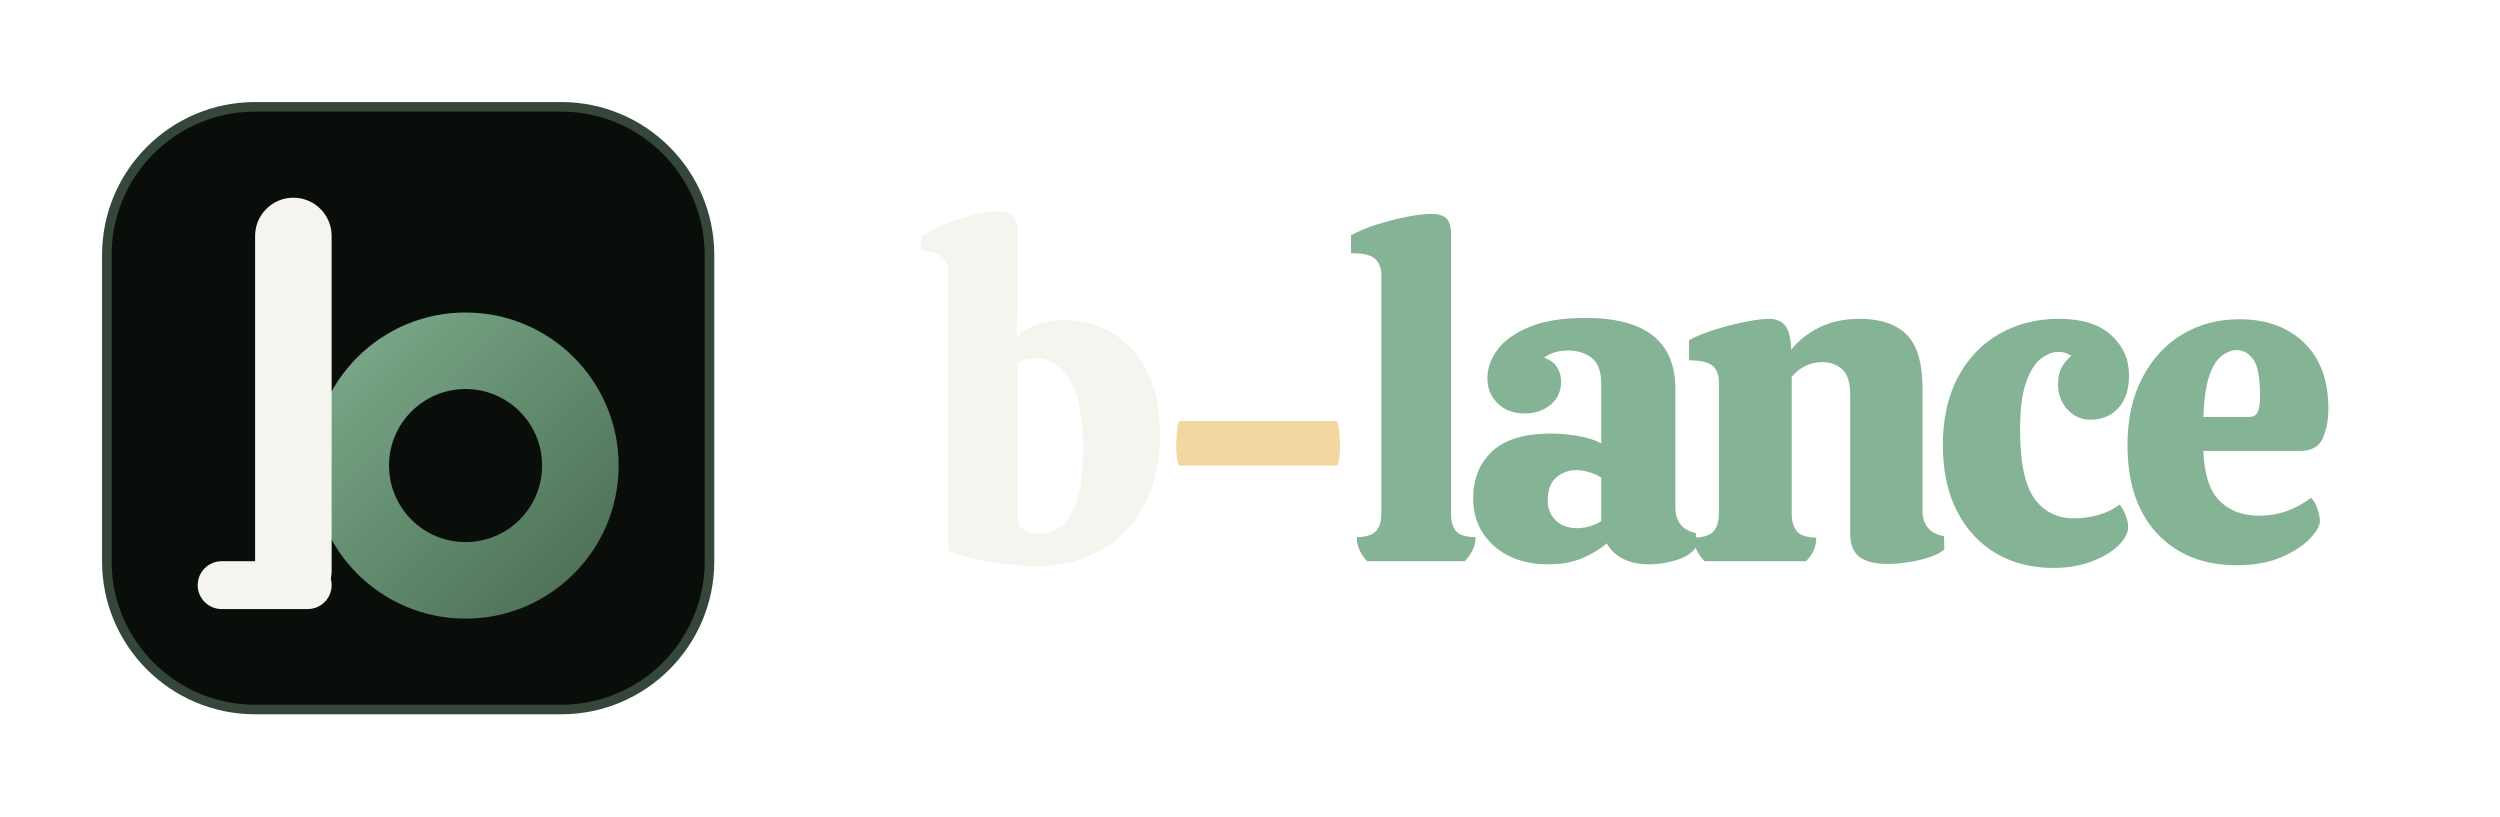
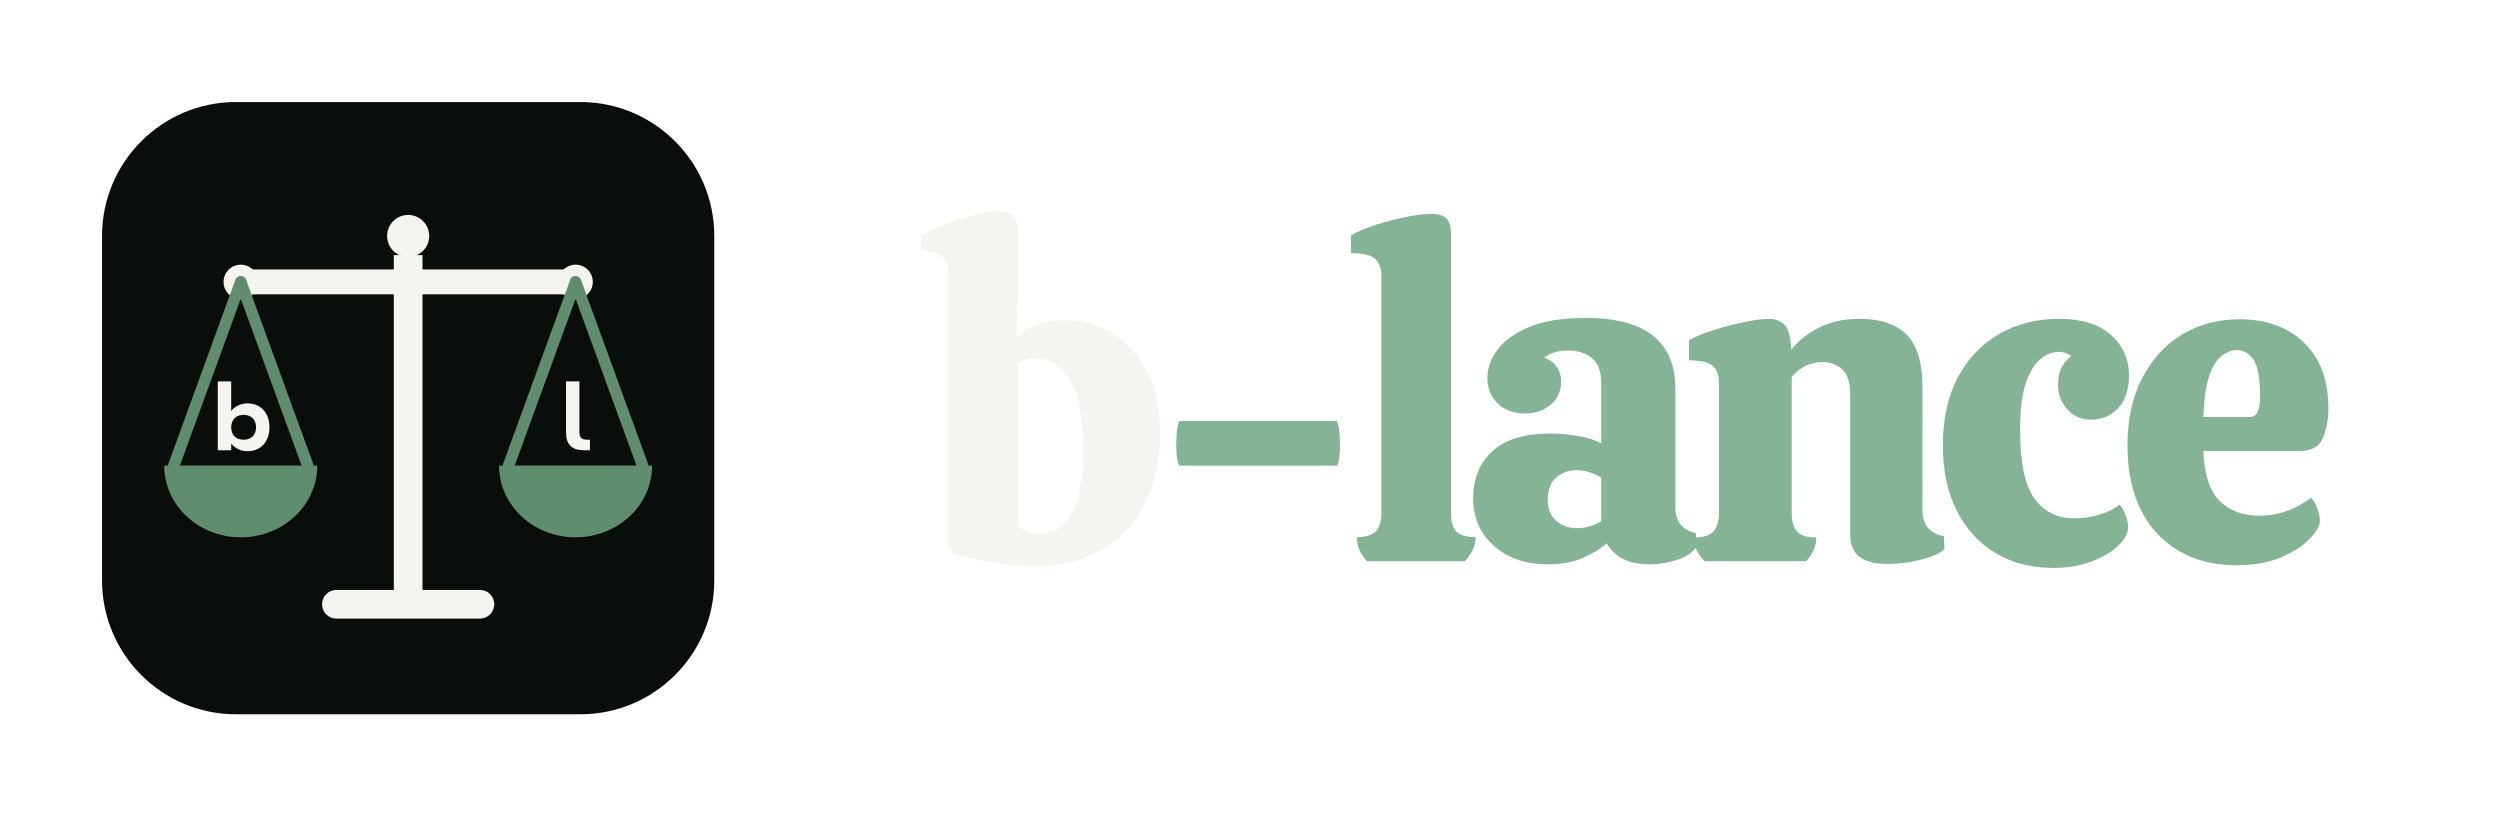
<svg xmlns="http://www.w3.org/2000/svg" width="196" height="64" viewBox="0 0 196 64" role="img" aria-labelledby="blLockupDark">
  <defs>
    <linearGradient id="blg" x1="0" y1="0" x2="1" y2="1">
      <stop offset="0" stop-color="#7FAF8F" />
      <stop offset="1" stop-color="#47684F" />
    </linearGradient>
  </defs>
  <g transform="translate(8 8) scale(0.75)">
-     <rect x="0.5" y="0.5" width="63" height="63" rx="15.5" fill="#0A0E0B" stroke="#35473B" stroke-width="1" />
-     <circle cx="38" cy="38" r="16" fill="url(#blg)" />
-     <circle cx="38" cy="38" r="8" fill="#0A0E0B" />
-     <rect x="16" y="10" width="8" height="43" rx="4" fill="#F5F4EF" />
-     <rect x="10" y="48" width="14" height="5" rx="2.5" fill="#F5F4EF" />
+     <rect width="64" height="64" rx="14" fill="#0A0E0B" />
+     <rect x="23" y="51" width="18" height="3" rx="1.5" fill="#F5F4EF" />
+     <rect x="30.5" y="16" width="3" height="36" fill="#F5F4EF" />
+     <circle cx="32" cy="14" r="2.2" fill="#F5F4EF" />
+     <rect x="13" y="17.5" width="38" height="2.6" rx="1.3" fill="#F5F4EF" />
+     <circle cx="14.5" cy="18.8" r="1.8" fill="#F5F4EF" />
+     <circle cx="49.5" cy="18.8" r="1.8" fill="#F5F4EF" />
+     <line x1="14.5" y1="18.8" x2="7.5" y2="38" stroke="#5F8D6E" stroke-width="1.2" stroke-linecap="round" />
+     <line x1="14.5" y1="18.8" x2="21.5" y2="38" stroke="#5F8D6E" stroke-width="1.2" stroke-linecap="round" />
+     <line x1="49.5" y1="18.8" x2="42.5" y2="38" stroke="#5F8D6E" stroke-width="1.2" stroke-linecap="round" />
+     <line x1="49.5" y1="18.8" x2="56.5" y2="38" stroke="#5F8D6E" stroke-width="1.2" stroke-linecap="round" />
+     <path d="M 6.5 38 H 22.5 A 8 7.5 0 0 1 6.5 38 Z" fill="#5F8D6E" />
+     <path d="M 41.5 38 H 57.5 A 8 7.5 0 0 1 41.5 38 Z" fill="#5F8D6E" />
+     <path d="M 12.1 29.2 H 13.5 V 32.3 C 13.9 31.8 14.5 31.5 15.2 31.5 C 16.6 31.5 17.5 32.5 17.5 34.0 C 17.5 35.5 16.6 36.5 15.2 36.5 C 14.5 36.5 13.9 36.2 13.5 35.7 V 36.4 H 12.1 Z M 14.8 32.7 C 14.0 32.7 13.5 33.2 13.5 34.0 C 13.5 34.8 14.0 35.3 14.8 35.3 C 15.6 35.3 16.1 34.8 16.1 34.0 C 16.1 33.2 15.6 32.7 14.8 32.7 Z" fill="#F5F4EF" fill-rule="evenodd" />
+     <path d="M 48.5 29.2 H 49.9 V 34.5 C 49.9 35.1 50.2 35.3 50.7 35.3 H 51.0 V 36.4 H 50.4 C 49.1 36.4 48.5 35.8 48.5 34.5 Z" fill="#F5F4EF" />
  </g>
  <g transform="translate(72 44) scale(0.035)">
    <path fill="#F5F4EF" d="M268.0 11Q239.0 11 201.0 7.0Q163.0 3 127.0 -4.5Q91.0 -12 67.0 -24V-646Q67.0 -669 53.0 -682.0Q39.0 -695 6.0 -695V-727Q29.0 -743 61.0 -755.5Q93.0 -768 125.5 -776.0Q158.0 -784 179.0 -784Q203.0 -784 213.0 -773.5Q223.0 -763 223.0 -738V-596L220.0 -501Q240.0 -522 268.0 -531.0Q296.0 -540 330.0 -540Q385.0 -540 433.0 -512.0Q481.0 -484 511.0 -427.5Q541.0 -371 541.0 -283Q541.0 -187 504.0 -121.5Q467.0 -56 405.0 -22.5Q343.0 11 268.0 11ZM271.0 -62Q298.0 -62 320.5 -79.5Q343.0 -97 356.0 -138.0Q369.0 -179 369.0 -249Q369.0 -359 338.0 -407.0Q307.0 -455 261.0 -455Q239.0 -455 223.0 -444V-81Q242.0 -62 271.0 -62Z" />
-     <path fill="#F2D8A0" d="M584.571 -214Q580.571 -222 579.071 -234.0Q577.571 -246 577.571 -258Q577.571 -272 579.071 -289.5Q580.571 -307 584.571 -314H937.571Q941.571 -306 943.071 -288.5Q944.571 -271 944.571 -258Q944.571 -245 943.071 -233.0Q941.571 -221 938.571 -214Z" />
+     <path fill="#85B395" d="M584.571 -214Q580.571 -222 579.071 -234.0Q577.571 -246 577.571 -258Q577.571 -272 579.071 -289.5Q580.571 -307 584.571 -314H937.571Q941.571 -306 943.071 -288.5Q944.571 -271 944.571 -258Q944.571 -245 943.071 -233.0Q941.571 -221 938.571 -214Z" />
  </g>
  <g transform="translate(105.36 44) scale(0.035)">
    <path fill="#85B395" d="M52.0 0Q41.0 -12 35.0 -25.0Q29.0 -38 29.0 -54Q58.0 -54 71.0 -66.5Q84.0 -79 84.0 -109V-640Q84.0 -663 71.0 -676.5Q58.0 -690 16.0 -690V-730Q41.0 -744 74.5 -754.5Q108.0 -765 141.0 -771.5Q174.0 -778 196.0 -778Q219.0 -778 229.5 -768.0Q240.0 -758 240.0 -733V-109Q240.0 -78 252.5 -66.0Q265.0 -54 295.0 -54Q295.0 -38 288.5 -25.0Q282.0 -12 271.0 0Z M457.571 7Q382.571 7 336.071 -34.5Q289.571 -76 289.571 -141Q289.571 -206 332.071 -246.0Q374.571 -286 463.571 -286Q492.571 -286 524.571 -280.5Q556.571 -275 576.571 -264V-397Q576.571 -439 555.071 -455.5Q533.571 -472 502.571 -472Q469.571 -472 448.571 -456Q468.571 -449 477.571 -434.5Q486.571 -420 486.571 -403Q486.571 -370 463.071 -350.5Q439.571 -331 405.571 -331Q367.571 -331 344.571 -353.5Q321.571 -376 321.571 -410Q321.571 -444 344.571 -474.5Q367.571 -505 416.071 -525.0Q464.571 -545 541.571 -545Q742.571 -545 742.571 -386V-121Q742.571 -73 788.571 -63V-31Q775.571 -12 744.571 -2.5Q713.571 7 684.571 7Q616.571 7 588.571 -40Q568.571 -22 535.571 -7.5Q502.571 7 457.571 7ZM522.571 -74Q536.571 -74 551.571 -78.5Q566.571 -83 576.571 -90V-187Q566.571 -194 551.071 -199.0Q535.571 -204 520.571 -204Q494.571 -204 475.571 -187.5Q456.571 -171 456.571 -136Q456.571 -109 474.571 -91.5Q492.571 -74 522.571 -74Z M808.143 0Q797.143 -11 790.643 -24.0Q784.143 -37 784.143 -53Q814.143 -53 827.143 -66.0Q840.143 -79 840.143 -108V-400Q840.143 -426 825.643 -438.0Q811.143 -450 773.143 -450V-495Q796.143 -508 831.643 -519.0Q867.143 -530 900.643 -536.5Q934.143 -543 952.143 -543Q973.143 -543 986.643 -530.0Q1000.143 -517 1002.143 -474Q1027.143 -505 1065.643 -524.0Q1104.143 -543 1155.143 -543Q1225.143 -543 1260.643 -507.5Q1296.143 -472 1296.143 -387V-114Q1296.143 -65 1344.143 -56L1345.143 -27Q1335.143 -17 1313.143 -9.5Q1291.143 -2 1265.643 2.0Q1240.143 6 1218.143 6Q1175.143 6 1154.643 -10.0Q1134.143 -26 1134.143 -61V-373Q1134.143 -414 1116.143 -430.0Q1098.143 -446 1072.143 -446Q1031.143 -446 1003.143 -413V-108Q1003.143 -79 1015.643 -66.0Q1028.143 -53 1058.143 -53Q1058.143 -23 1035.143 0Z M1588.714 15Q1515.714 15 1460.214 -18.0Q1404.714 -51 1373.214 -112.5Q1341.714 -174 1341.714 -260Q1341.714 -349 1375.714 -412.5Q1409.714 -476 1468.714 -509.5Q1527.714 -543 1601.714 -543Q1678.714 -543 1718.714 -506.5Q1758.714 -470 1758.714 -417Q1758.714 -369 1734.714 -343.0Q1710.714 -317 1672.714 -317Q1641.714 -317 1620.714 -340.0Q1599.714 -363 1599.714 -396Q1599.714 -420 1608.214 -435.0Q1616.714 -450 1629.714 -460Q1619.714 -466 1613.214 -467.5Q1606.714 -469 1600.714 -469Q1581.714 -469 1561.714 -454.0Q1541.714 -439 1528.214 -401.0Q1514.714 -363 1514.714 -295Q1514.714 -185 1546.714 -140.5Q1578.714 -96 1636.714 -96Q1663.714 -96 1691.214 -104.0Q1718.714 -112 1737.714 -127Q1745.714 -117 1751.214 -102.5Q1756.714 -88 1756.714 -77Q1756.714 -56 1734.214 -34.5Q1711.714 -13 1673.714 1.0Q1635.714 15 1588.714 15Z M2000.286 9Q1888.286 9 1821.786 -62.0Q1755.286 -133 1755.286 -260Q1755.286 -347 1788.286 -410.5Q1821.286 -474 1877.786 -508.0Q1934.286 -542 2006.286 -542Q2096.286 -542 2150.786 -489.5Q2205.286 -437 2205.286 -342Q2205.286 -304 2192.786 -275.5Q2180.286 -247 2141.286 -247H1925.286Q1928.286 -168 1961.786 -135.0Q1995.286 -102 2049.286 -102Q2083.286 -102 2112.286 -112.5Q2141.286 -123 2166.286 -142Q2175.286 -134 2180.786 -117.5Q2186.286 -101 2186.286 -90Q2186.286 -74 2163.786 -50.5Q2141.286 -27 2099.786 -9.0Q2058.286 9 2000.286 9ZM1925.286 -323H2026.286Q2043.286 -323 2047.786 -336.0Q2052.286 -349 2052.286 -368Q2052.286 -432 2036.786 -452.5Q2021.286 -473 2000.286 -473Q1983.286 -473 1966.286 -460.0Q1949.286 -447 1938.286 -414.5Q1927.286 -382 1925.286 -323Z" />
  </g>
</svg>
